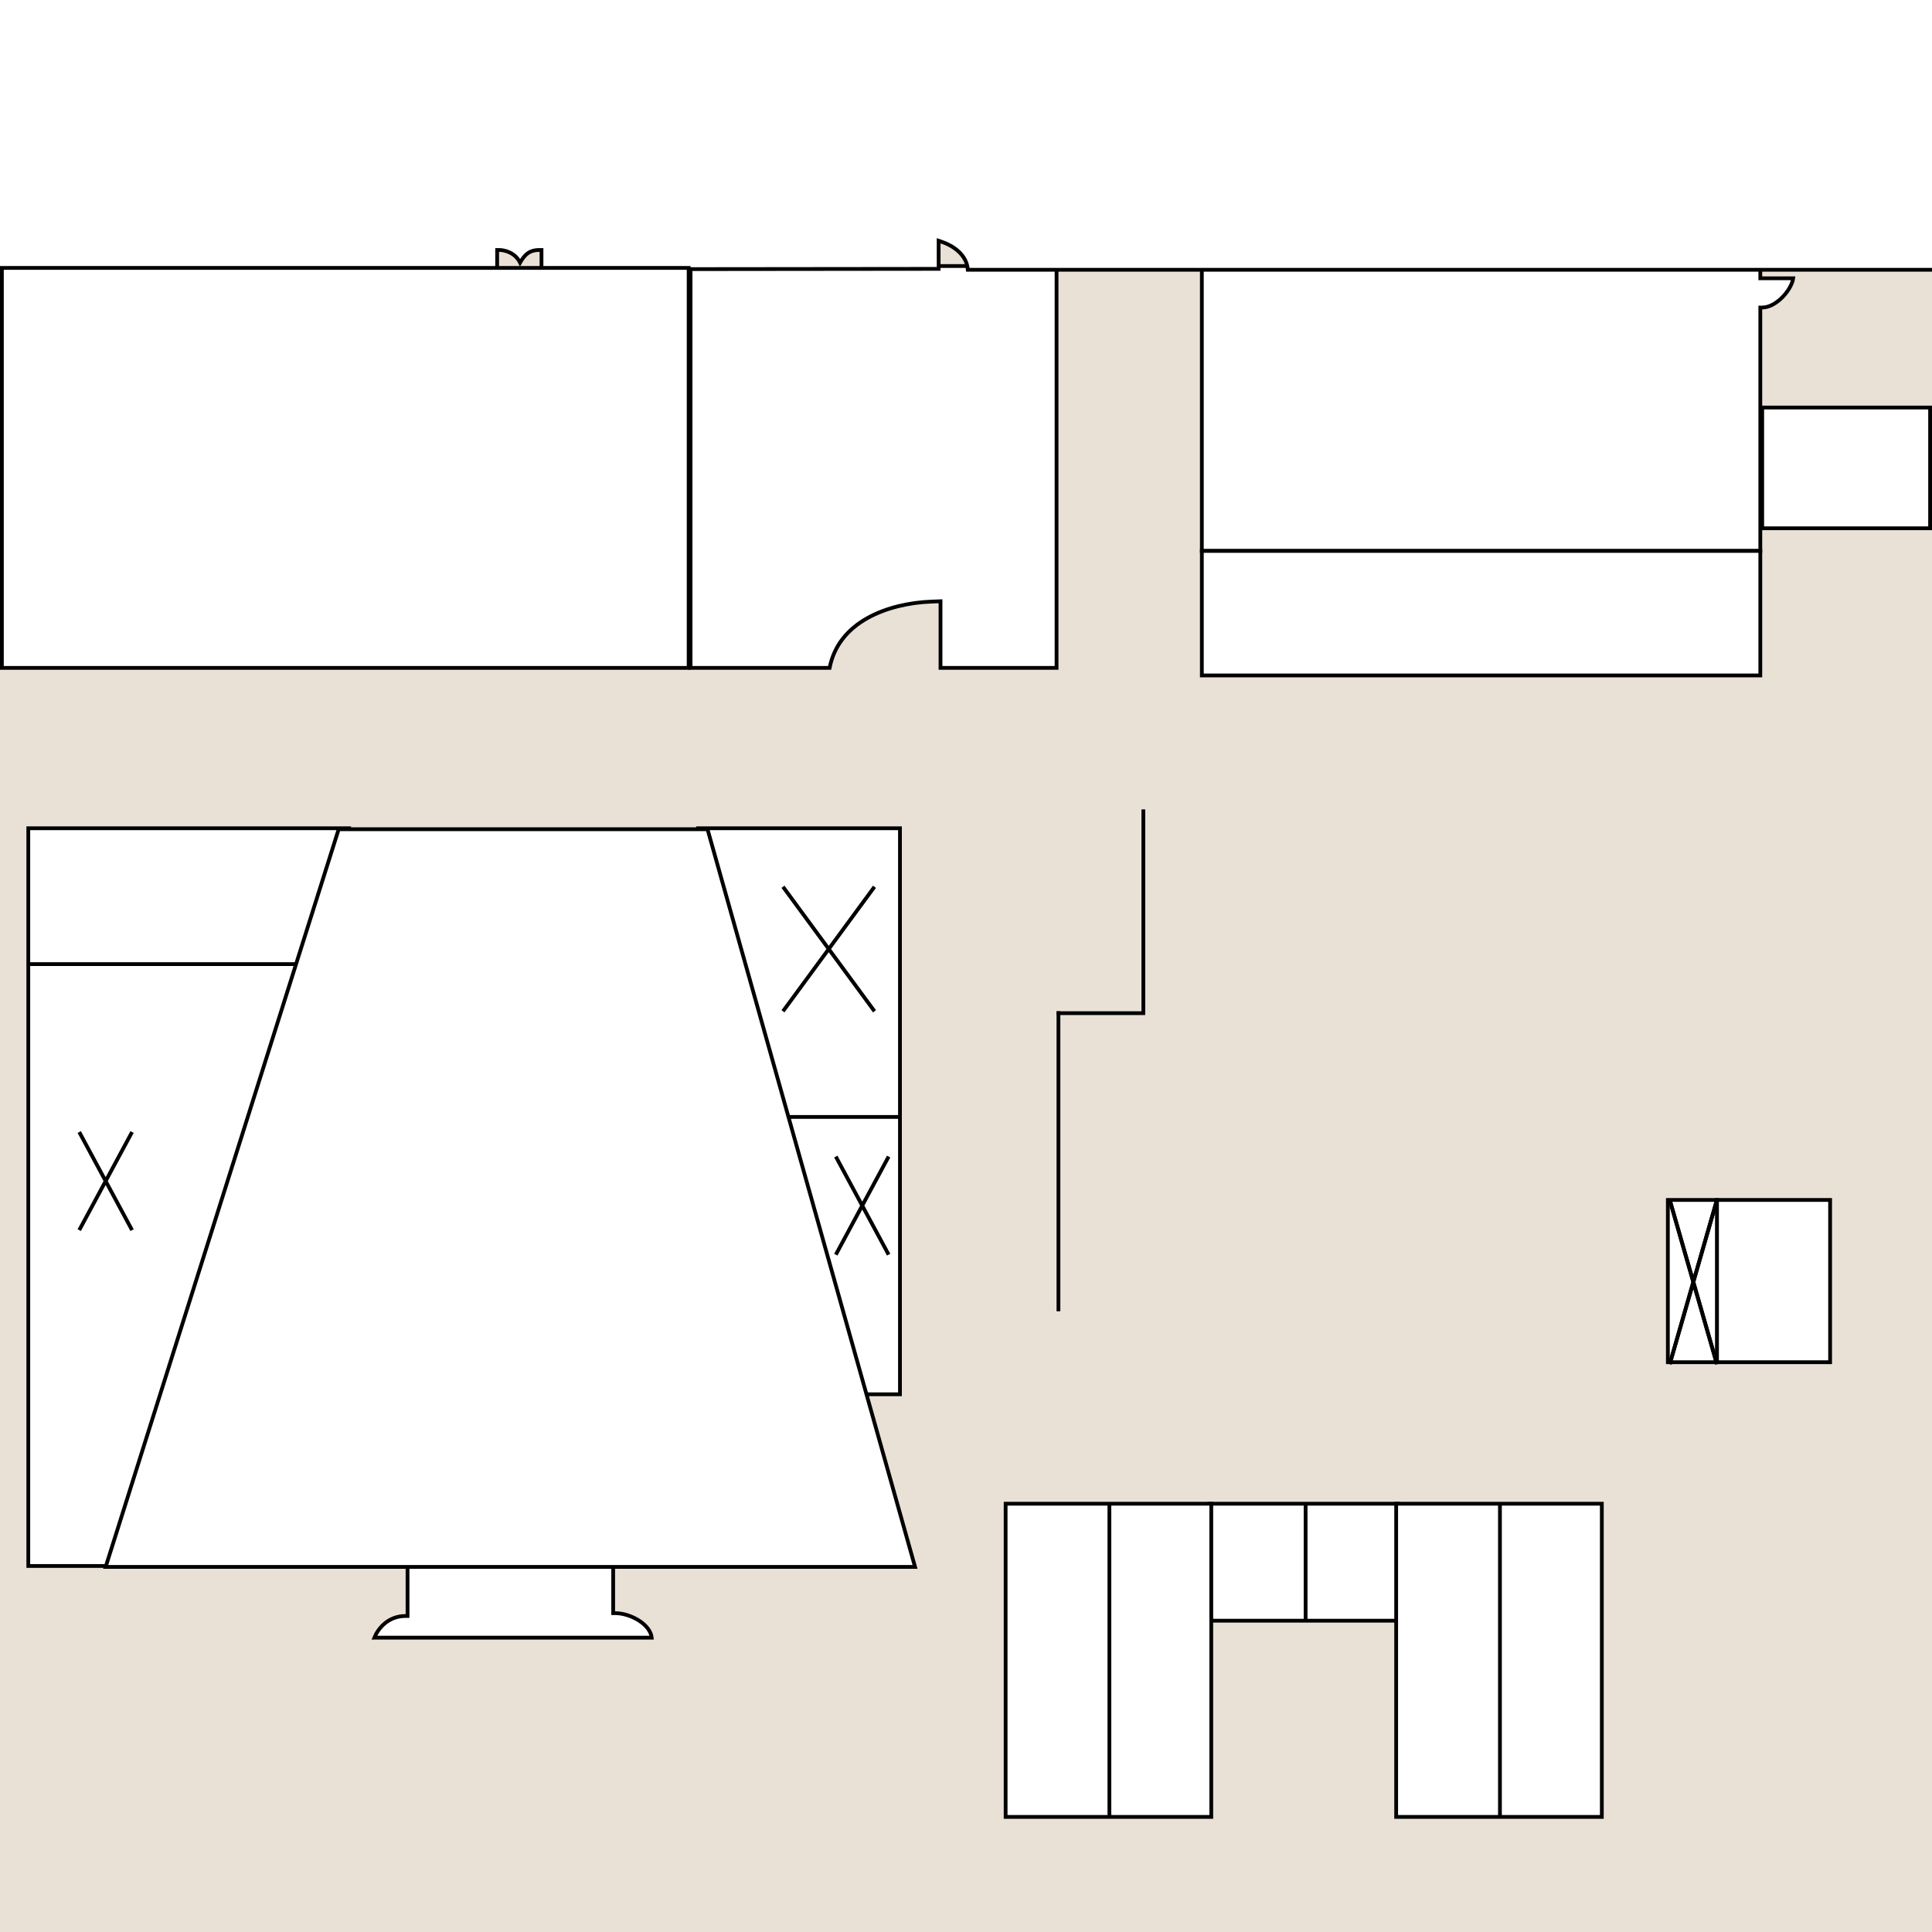
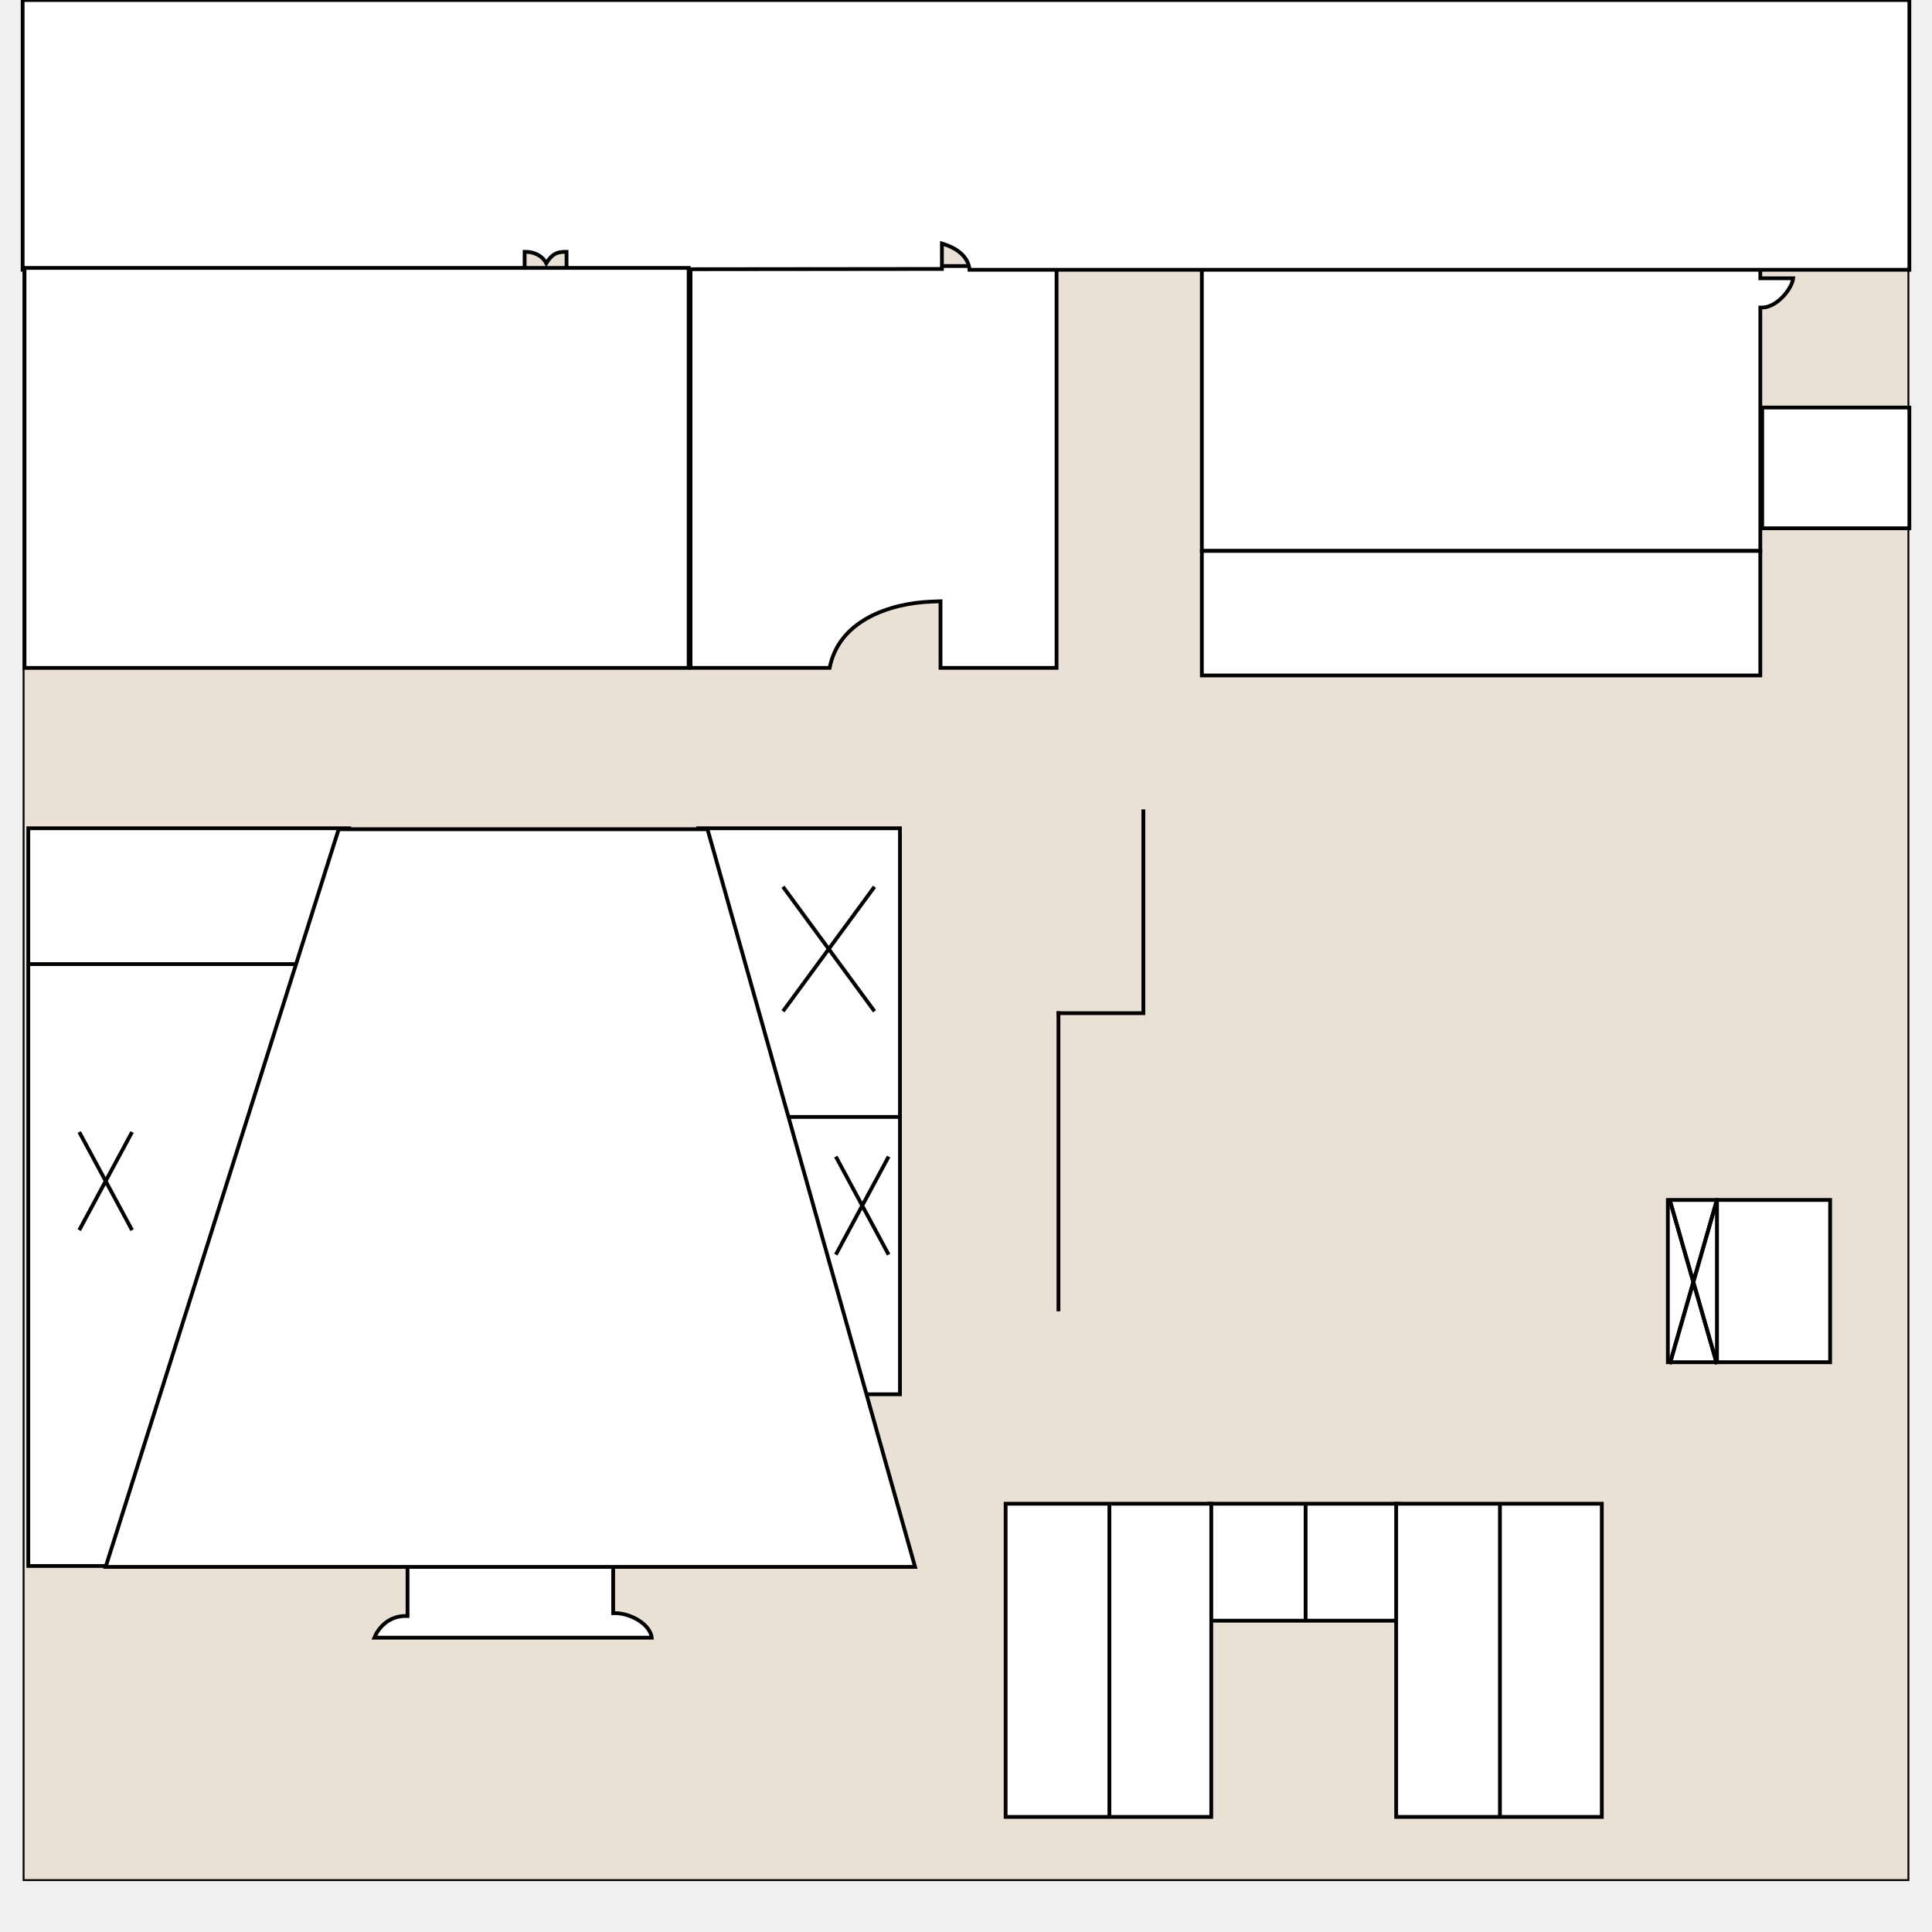
<svg xmlns="http://www.w3.org/2000/svg" width="1024" height="1024" viewBox="0 0 1024 1024" fill="none">
  <g clip-path="url(#clip0_1205_2143)">
-     <path d="M1024 0H0V1024H1024V0Z" fill="#EAE1D6" />
+     <path d="M1011.5 18.5V996.5H12.5V18.5H1011.5Z" fill="#EAE1D6" stroke="black" />
    <rect x="379" y="591" width="98" height="148" fill="white" stroke="black" stroke-width="2" />
    <rect x="370" y="439" width="107" height="153" fill="white" stroke="black" stroke-width="2" />
    <path d="M216 855.5V830H325V854V855H326C330.184 855 335.118 856.556 338.995 859.144C342.545 861.515 345.025 864.618 345.439 868H326H215H198.412C200.234 863.501 205.405 856.5 215 856.5H216V855.5Z" fill="white" stroke="black" stroke-width="2" />
    <path d="M15 439H185L149.977 830H15V439Z" fill="white" stroke="black" stroke-width="2" />
    <path d="M439.711 354H366V141H560V354H498.488V321.144V318.681L493.363 318.884C482.689 319.31 470.045 321.794 459.631 327.665C449.78 333.217 442.143 341.666 439.711 354Z" fill="white" stroke="black" stroke-width="2" />
    <path d="M970 636H910V722H970V636Z" fill="white" stroke="black" stroke-width="2" />
    <path d="M950.426 147.5C950.255 148.704 949.794 150.081 949.067 151.528C948.137 153.382 946.802 155.289 945.205 157.007C941.976 160.479 937.848 163 934 163H933V164V292H637V141H933V146.5V147.5H934H950.426Z" fill="white" stroke="black" stroke-width="2" />
    <path d="M933 292H637V358H933V292Z" fill="white" stroke="black" stroke-width="2" />
    <path d="M463.5 470L415 536M415 470L463.5 536" stroke="black" stroke-width="2" />
    <path d="M471 613L443 665M443 613L471 665" stroke="black" stroke-width="2" />
    <path d="M70 600L42 652M42 600L70 652" stroke="black" stroke-width="2" />
    <path d="M910 636H884V722H910V636Z" fill="white" stroke="black" stroke-width="2" />
    <path d="M910 636L885 723M885 636L910 723" stroke="black" stroke-width="2" />
    <path d="M910 636L885 723M885 636L910 723" stroke="black" stroke-width="2" />
-     <path d="M1023 216H934V280H1023V216Z" fill="white" stroke="black" stroke-width="2" />
+     <path d="M1012 216H934V280H1012V216Z" fill="white" stroke="black" stroke-width="2" />
    <path d="M56 830.5L179.5 439.5H375L485 830.5H56Z" fill="white" stroke="black" stroke-width="2" />
-     <path d="M497.5 142.501L287 142.725V133.5V132.5H286C283.077 132.5 280.955 133.172 279.169 134.672C277.849 135.781 276.762 137.306 275.654 139.19C272.96 133.791 267.382 132.5 264.5 132.5H263.5V133.5V142.727L-18 142.999V-15H1040V143H512.966C512.41 134.925 505.158 130.165 498.816 128.051L497.5 127.613V129V133.5V139V142.501Z" fill="white" stroke="black" stroke-width="2" />
-     <rect x="1" y="142" width="364" height="212" fill="white" stroke="black" stroke-width="2" />
+     <path d="M499.24 142.548L300.28 142.751V134.402V133.497H299.335C296.572 133.497 294.566 134.105 292.878 135.463C291.63 136.466 290.603 137.847 289.556 139.552C287.009 134.665 281.737 133.497 279.013 133.497H278.068V134.402V142.753L12 142.999V0H1012V143H513.858C513.333 135.692 506.478 131.384 500.484 129.47L499.24 129.074V130.329V134.402V139.38V142.548Z" fill="white" stroke="black" stroke-width="2" />
+     <rect x="13" y="142" width="352" height="212" fill="white" stroke="black" stroke-width="2" />
    <path d="M606 429V538" stroke="black" stroke-width="2" />
    <path d="M561 536V695" stroke="black" stroke-width="2" />
    <path d="M560 537H605" stroke="black" stroke-width="2" />
    <path d="M741 797H641V859H741V797Z" fill="white" stroke="black" stroke-width="2" />
    <path d="M849 797H740V963H849V797Z" fill="white" stroke="black" stroke-width="2" />
    <path d="M642 797H533V963H642V797Z" fill="white" stroke="black" stroke-width="2" />
    <line x1="588" y1="797" x2="588" y2="963" stroke="black" stroke-width="2" />
    <line x1="692" y1="797" x2="692" y2="859" stroke="black" stroke-width="2" />
    <line x1="795" y1="797" x2="795" y2="963" stroke="black" stroke-width="2" />
    <path d="M15 511H156.5" stroke="black" stroke-width="2" />
  </g>
  <defs>
    <clipPath id="clip0_1205_2143">
      <rect width="1024" height="1024" fill="white" />
    </clipPath>
  </defs>
</svg>
